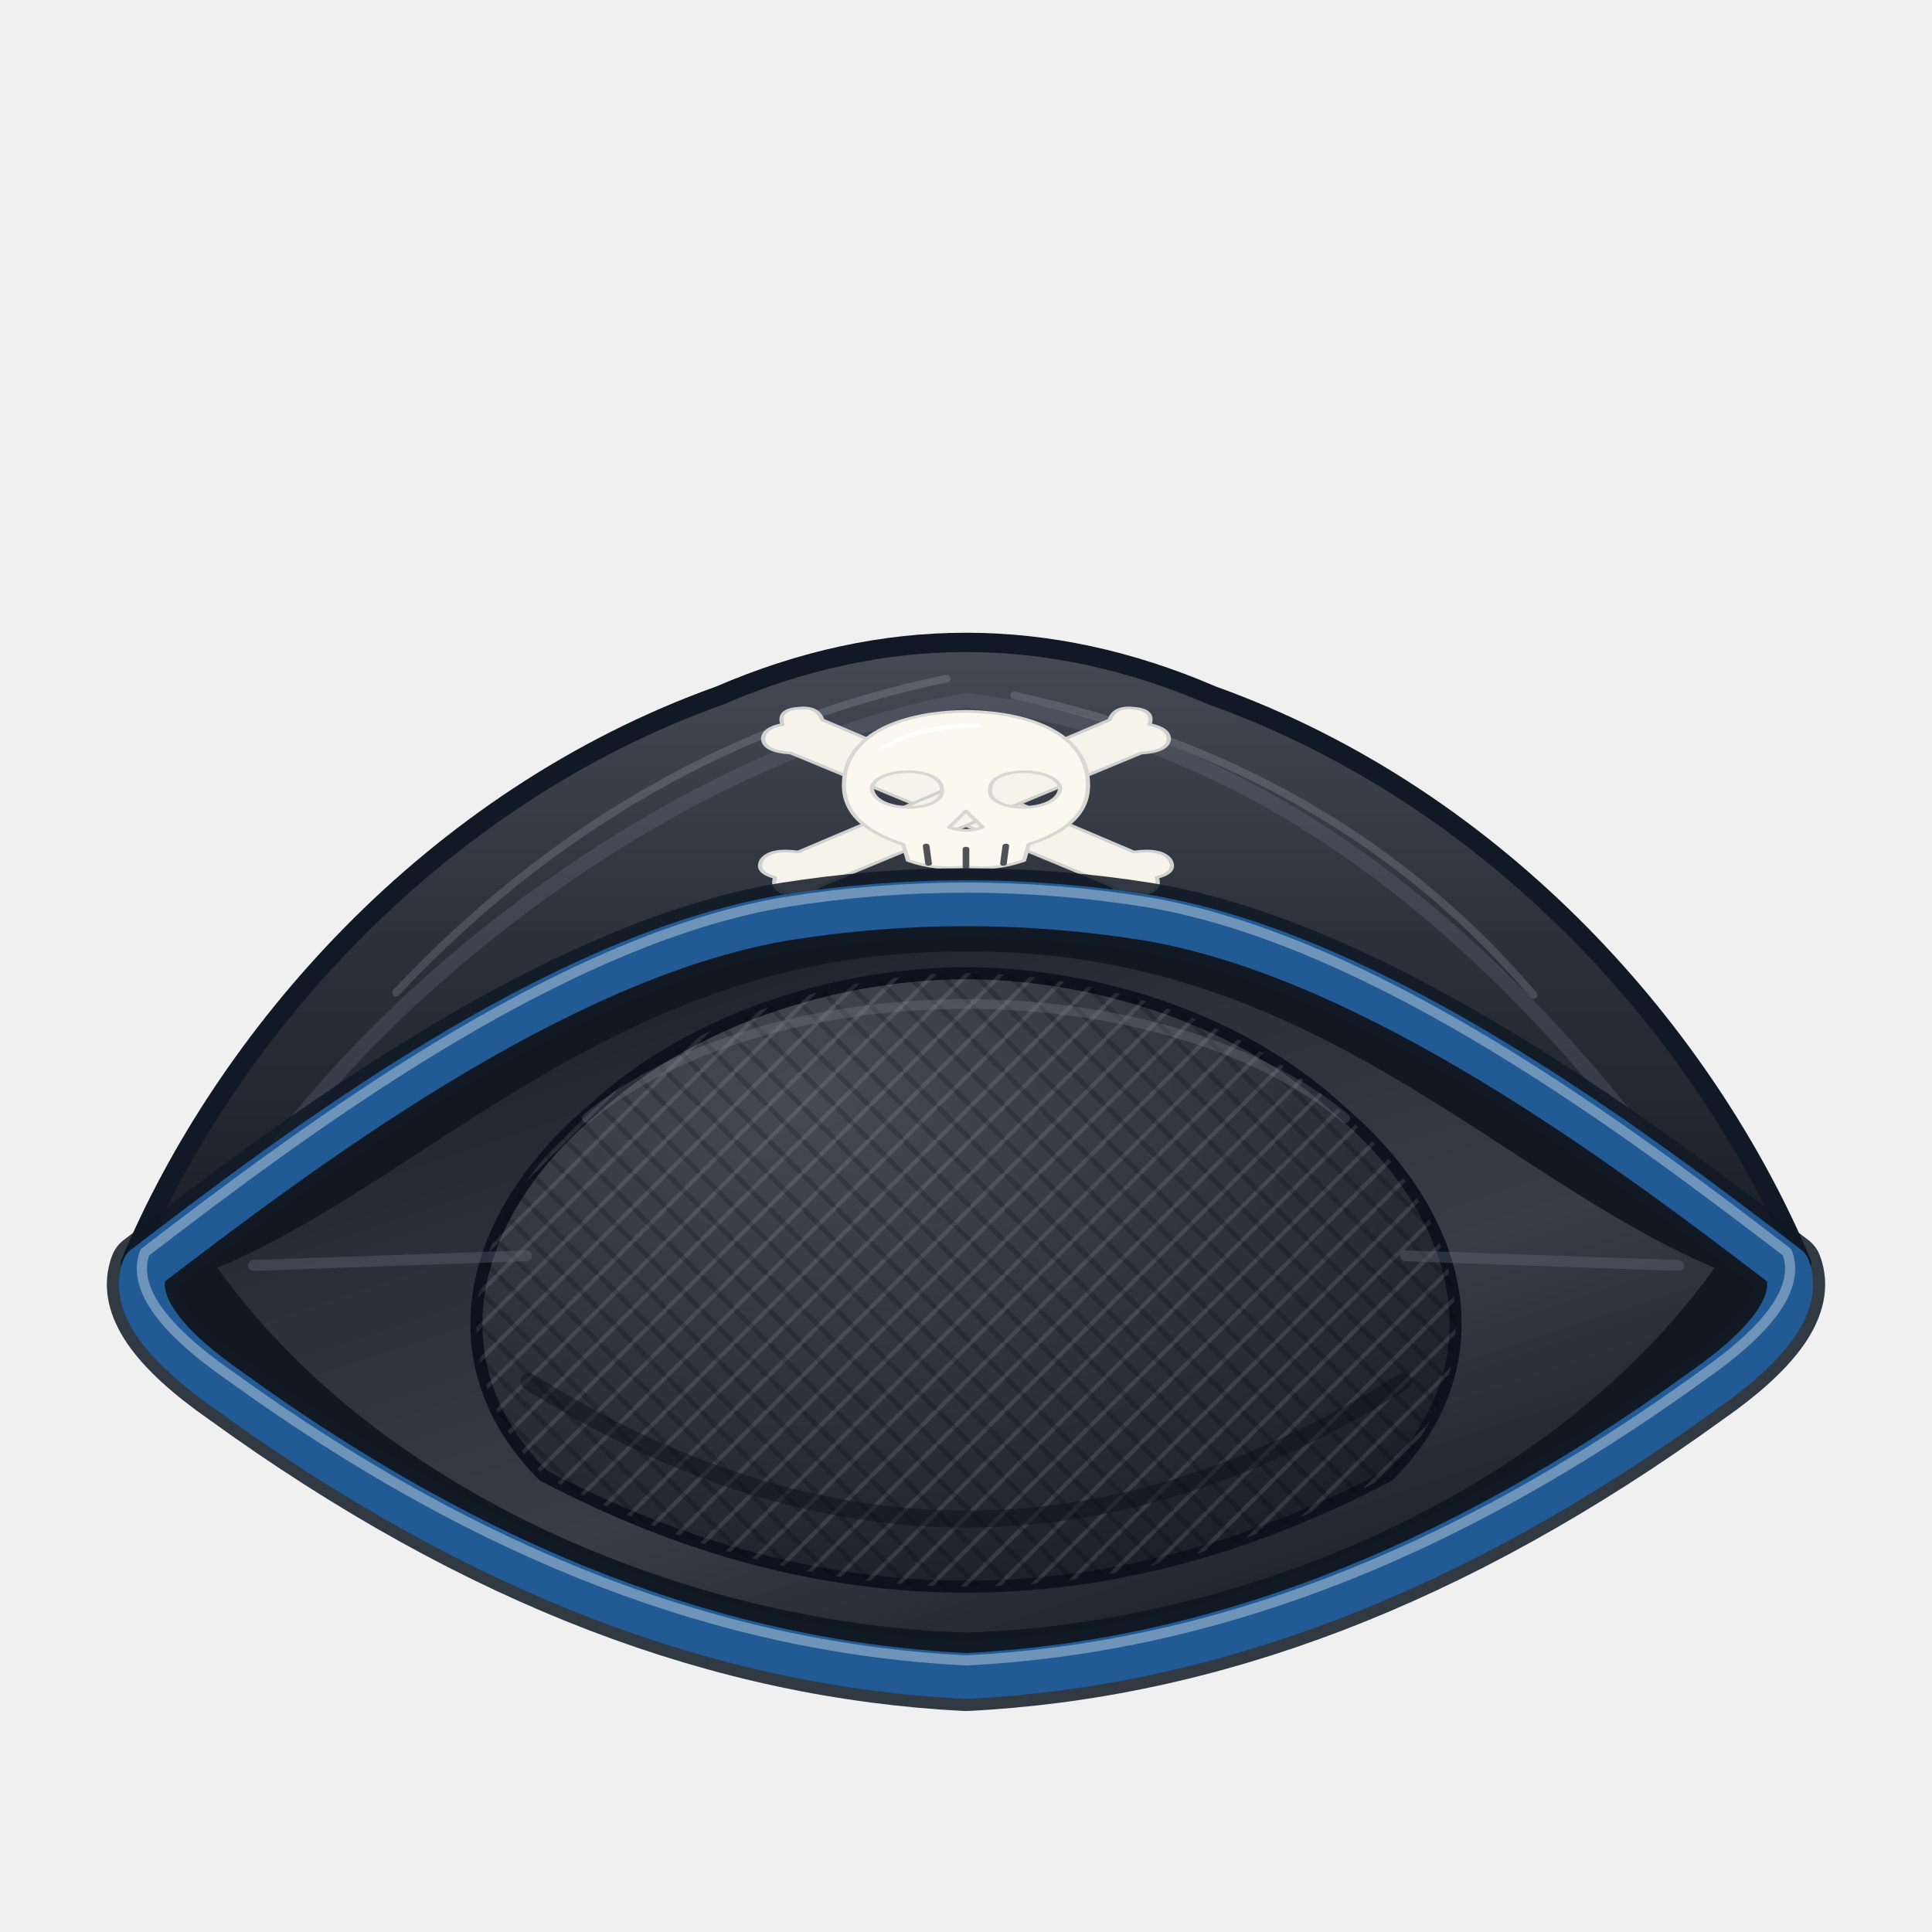
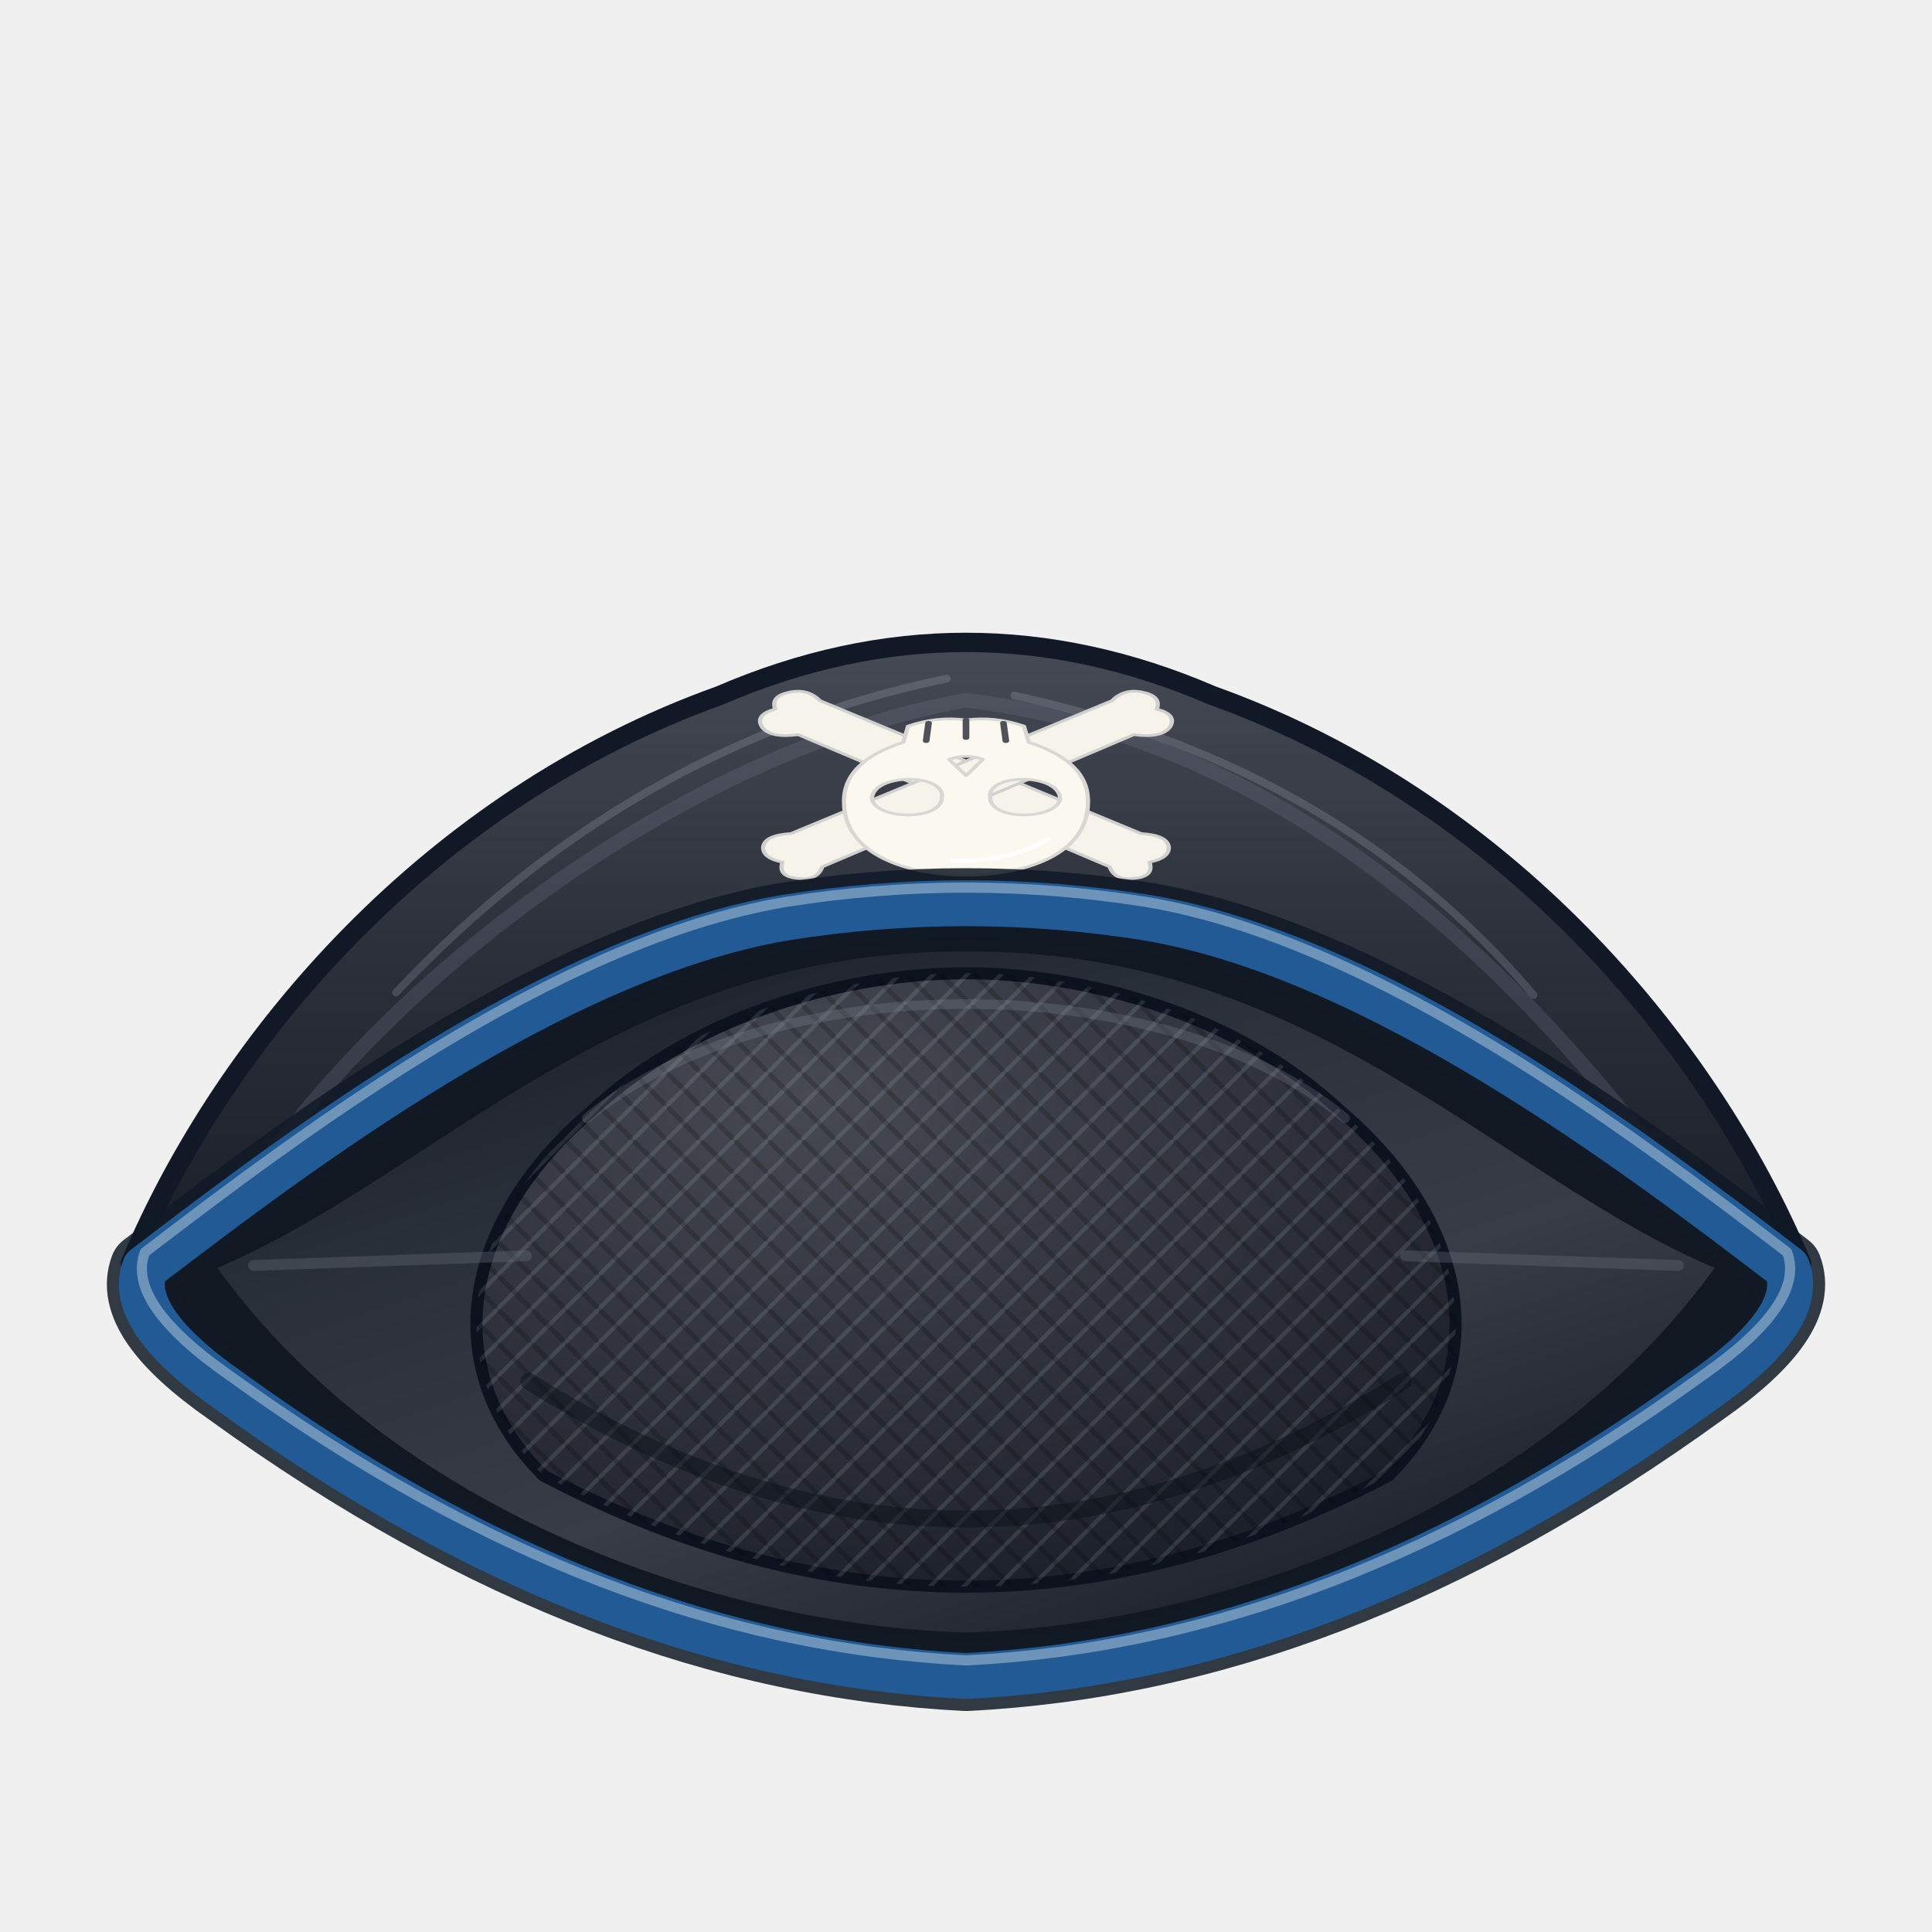
<svg xmlns="http://www.w3.org/2000/svg" width="80" height="80" viewBox="-8 -8 80 80" role="img" aria-label="GAME FRIENDS pirate hat — top-down, upper trim in player color" color="#215a94" data-cosmetic="pirate-hat" data-view="top-down" data-anchor="32 32" data-color-binding="root-color">
  <defs>
    <radialGradient id="gf-pirate-top-215a94-felt" cx=".34" cy=".2" r=".95">
      <stop offset="0" stop-color="#474a53" />
      <stop offset=".36" stop-color="#363943" />
      <stop offset=".75" stop-color="#242731" />
      <stop offset="1" stop-color="#151923" />
    </radialGradient>
    <linearGradient id="gf-pirate-top-215a94-crown" x1=".08" y1="0" x2=".8" y2="1">
      <stop offset="0" stop-color="#151a24" />
      <stop offset=".3" stop-color="#292f39" />
      <stop offset=".64" stop-color="#383c46" />
      <stop offset="1" stop-color="#181e28" />
    </linearGradient>
    <linearGradient id="gf-pirate-top-215a94-fold" x1="0" y1="0" x2="0" y2="1">
      <stop offset="0" stop-color="#454a55" />
      <stop offset=".43" stop-color="#2b303b" />
      <stop offset="1" stop-color="#141a24" />
    </linearGradient>
    <pattern id="gf-pirate-top-215a94-weave" width="1.4" height="1.4" patternUnits="userSpaceOnUse">
      <path d="M-.35 .35 L.35-.35 M0 1.4 L1.4 0 M1.05 1.75 L1.75 1.05" fill="none" stroke="#d4d8df" stroke-width=".17" stroke-opacity=".13" />
      <path d="M0 0 L1.4 1.4" fill="none" stroke="#000000" stroke-width=".2" stroke-opacity=".18" />
    </pattern>
  </defs>
  <g stroke-linecap="round" stroke-linejoin="round">
    <g data-part="front-fold">
      <path d="M-2.6 44.3 C1.3 35 9.8 25.1 21.8 20.8 Q32 16.4 42.2 20.8 C54.2 25.1 62.7 35 66.6 44.3 L62.8 48.2 Q32 34.6 1.2 48.2 Z" fill="url(#gf-pirate-top-215a94-fold)" stroke="#101925" stroke-width=".8" />
      <path d="M1.1 43 C7.1 32.8 20.5 23 32 21 Q49 23 62.9 43" fill="none" stroke="#747a88" stroke-width=".6" stroke-opacity=".26" />
      <path d="M8.4 33.1 Q18.1 22.8 31.2 20.1 M34 20.8 Q47.4 23.7 55.5 33.2" fill="none" stroke="#d1d5df" stroke-width=".32" stroke-opacity=".18" />
-       <g id="gf-pirate-top-215a94-skull" data-part="skull-and-bones" transform="translate(32 25.2) scale(.5 .32)" stroke-linecap="round" stroke-linejoin="round">
+       <g id="gf-pirate-top-215a94-skull" data-part="skull-and-bones" transform="translate(32 24.5) rotate(180) scale(.5 .32)" stroke-linecap="round" stroke-linejoin="round">
        <path d="M-14.5-6.3 Q-16.7-6.5-16.8-8.1 Q-16.8-9.5-15.2-10 Q-15.6-11.9-13.9-12.1 Q-12.3-12.4-11.9-10.6 L13.9 6.5 Q16.2 6 16.9 7.5 Q17.5 9.1 15.8 9.8 Q16.2 11.5 14.6 12 Q13.1 12.5 12.1 10.9 Z" fill="#f6f3eb" stroke="#d0d1ce" stroke-width=".35" />
        <g transform="scale(-1 1)">
          <path d="M-14.5-6.3 Q-16.7-6.5-16.8-8.1 Q-16.8-9.5-15.2-10 Q-15.6-11.9-13.9-12.1 Q-12.3-12.4-11.9-10.6 L13.9 6.5 Q16.2 6 16.9 7.5 Q17.5 9.1 15.8 9.8 Q16.2 11.5 14.6 12 Q13.1 12.5 12.1 10.9 Z" fill="#f6f3eb" stroke="#d0d1ce" stroke-width=".35" />
        </g>
        <path d="M-10.1-2.3 C-10.1-8.3-5.8-11.6 0-11.7 C5.8-11.6 10.1-8.3 10.1-2.3 Q10.2 3 5.2 5.5 L4.8 7.6 Q2.4 8.9 0 8.4 Q-2.4 8.9-4.8 7.6 L-5.2 5.5 Q-10.2 3-10.1-2.3 Z M-7.8-1.8 C-7.5-4.5-2.1-4.7-2-1.7 C-1.6 1.5-7.7 1.6-7.8-1.8 Z M2-1.7 C2.1-4.7 7.5-4.5 7.8-1.8 C7.7 1.6 1.6 1.5 2-1.7 Z M0 1.2 L-1.4 3.3 Q0 4.1 1.4 3.3 Z" fill="#fbf8ef" stroke="#d8d7d3" stroke-width=".35" fill-rule="evenodd" />
        <path d="M-3.3 5.7 L-3.1 8 M0 6.1 V8.4 M3.3 5.7 L3.1 8" fill="none" stroke="#50525a" stroke-width=".55" />
        <path d="M-6.8-7 Q-3.6-10 1-9.8" fill="none" stroke="#ffffff" stroke-width=".55" stroke-opacity=".8" />
      </g>
    </g>
    <g data-part="recessed-crown">
      <path d="M-2 44.5 C4.4 39.6 15 31.6 24.5 30 Q32 28.8 39.5 30 C49 31.6 59.6 39.6 66 44.5 Q66.8 46.6 62.5 49.6 C52 57.2 42 60.9 32 61.4 C22 60.9 12 57.2 1.5 49.6 Q-2.8 46.6-2 44.5 Z" fill="#111822" stroke="#101720" stroke-width=".7" />
      <path d="M1 44.5 C10 40.7 17.7 31.3 32 31.4 C46.3 31.3 54 40.7 63 44.5 C55.8 54.5 42.4 59.3 32 59.6 C21.6 59.3 8.2 54.5 1 44.5 Z" fill="url(#gf-pirate-top-215a94-crown)" />
      <path d="M16.5 38 C20.9 33.9 27.2 32.3 32 32.3 C36.8 32.3 43.1 33.9 47.5 38 C52.8 42.5 54 48.6 49.5 53.1 Q32 62.3 14.5 53.1 C10 48.6 11.2 42.5 16.5 38 Z" fill="url(#gf-pirate-top-215a94-felt)" stroke="#0c131e" stroke-width=".5" />
      <path d="M16.5 38 C20.9 33.9 27.2 32.3 32 32.3 C36.8 32.3 43.1 33.9 47.5 38 C52.8 42.5 54 48.6 49.5 53.1 Q32 62.3 14.5 53.1 C10 48.6 11.2 42.5 16.5 38 Z" fill="url(#gf-pirate-top-215a94-weave)" />
      <path d="M16.3 38.3 C23.9 32 40.1 32 47.7 38.3" fill="none" stroke="#8b929e" stroke-width=".4" stroke-opacity=".24" />
      <path d="M13.9 49.2 Q32 60.6 50.1 49.2" fill="none" stroke="#070e18" stroke-width=".7" stroke-opacity=".45" />
      <path d="M2.5 44.4 L13.8 44 M50.2 44 L61.5 44.4" fill="none" stroke="#68717e" stroke-width=".45" stroke-opacity=".35" />
    </g>
    <g data-part="upper-trim" data-color-source="currentColor" stroke-linecap="round" stroke-linejoin="round">
      <path d="M-2 44.5 C4.4 39.6 15 31.6 24.5 30 Q32 28.8 39.5 30 C49 31.6 59.6 39.6 66 44.5 Q66.8 46.6 62.5 49.6 C52 57.2 42 60.9 32 61.4 C22 60.9 12 57.2 1.5 49.6 Q-2.8 46.6-2 44.5 Z" fill="none" stroke="#101925" stroke-width="2.9" stroke-opacity=".85" />
      <path d="M-2 44.5 C4.4 39.6 15 31.6 24.5 30 Q32 28.8 39.5 30 C49 31.6 59.6 39.6 66 44.5 Q66.8 46.6 62.5 49.6 C52 57.2 42 60.9 32 61.4 C22 60.9 12 57.2 1.5 49.6 Q-2.8 46.6-2 44.5 Z" fill="none" stroke="currentColor" stroke-width="1.9" />
      <g transform="translate(0 -0.646)">
        <path d="M-2 44.5 C4.4 39.6 15 31.6 24.5 30 Q32 28.8 39.5 30 C49 31.6 59.6 39.6 66 44.5 Q66.8 46.6 62.5 49.6 C52 57.2 42 60.9 32 61.4 C22 60.9 12 57.2 1.5 49.6 Q-2.8 46.6-2 44.5 Z" fill="none" stroke="#ffffff" stroke-width="0.42" stroke-opacity=".35" />
      </g>
    </g>
  </g>
</svg>
